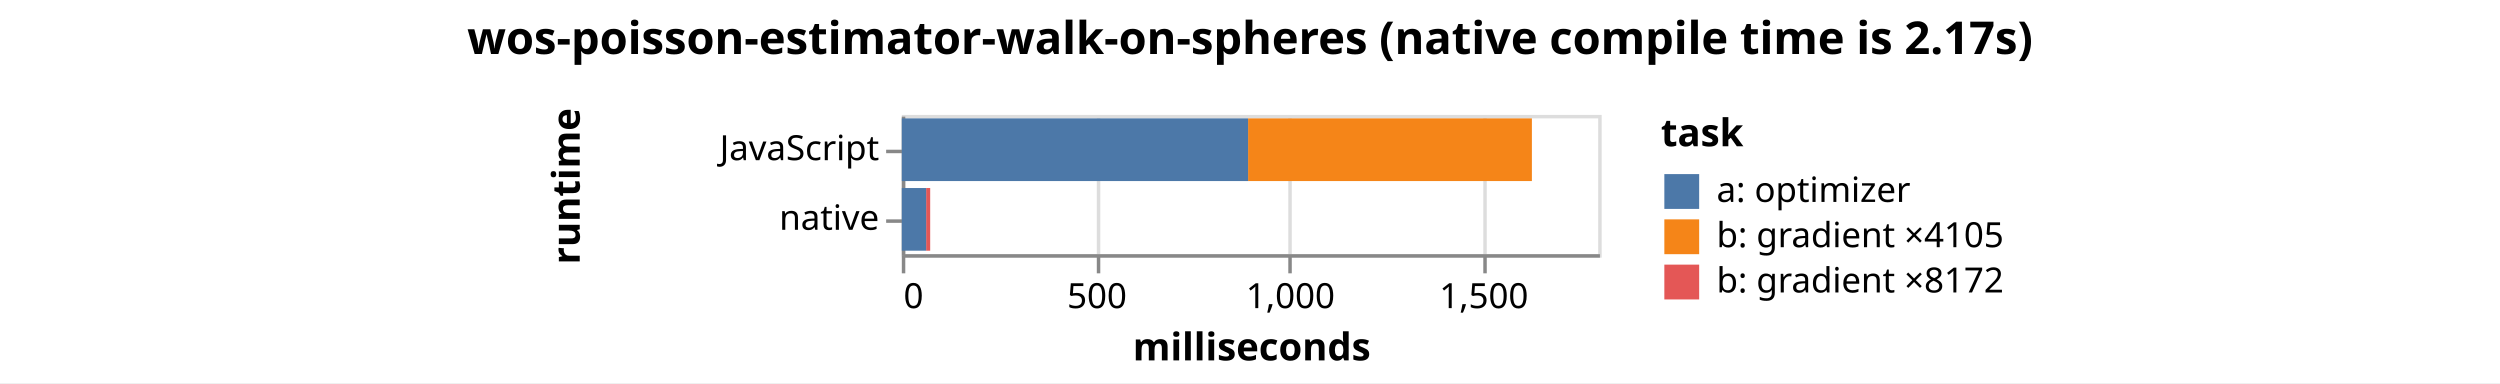
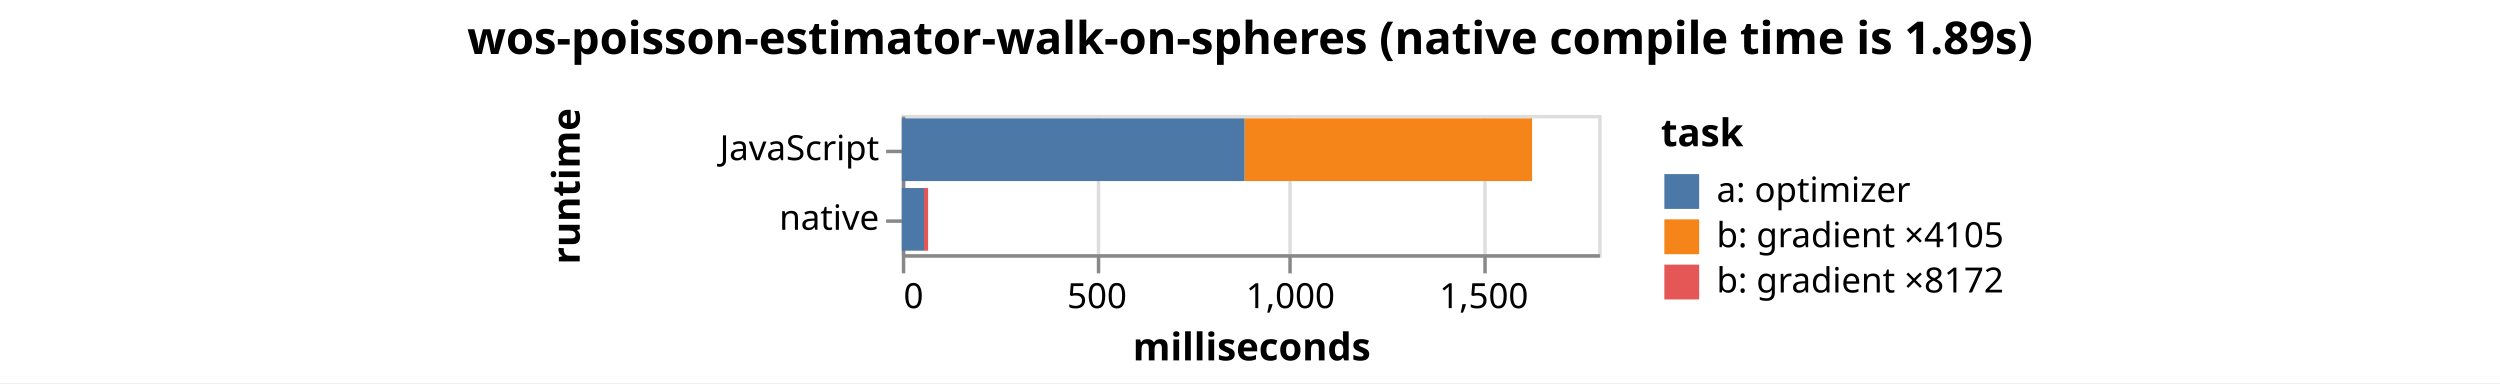
<svg xmlns="http://www.w3.org/2000/svg" version="1.1" class="marks" width="718" height="110" viewBox="0 0 718 110">
  <rect width="718" height="110" fill="white" />
  <g fill="none" stroke-miterlimit="10" transform="translate(259,33)">
    <g class="mark-group role-frame root" role="graphics-object" aria-roledescription="group mark container">
      <g transform="translate(0,0)">
        <path class="background" aria-hidden="true" d="M0.5,0.5h200v40h-200Z" stroke="#ddd" />
        <g>
          <g class="mark-group role-axis" aria-hidden="true">
            <g transform="translate(0.5,40.5)">
              <path class="background" aria-hidden="true" d="M0,0h0v0h0Z" pointer-events="none" />
              <g>
                <g class="mark-rule role-axis-grid" pointer-events="none">
                  <line transform="translate(0,0)" x2="0" y2="-40" stroke="#ddd" stroke-width="1" opacity="1" />
                  <line transform="translate(56,0)" x2="0" y2="-40" stroke="#ddd" stroke-width="1" opacity="1" />
                  <line transform="translate(111,0)" x2="0" y2="-40" stroke="#ddd" stroke-width="1" opacity="1" />
                  <line transform="translate(167,0)" x2="0" y2="-40" stroke="#ddd" stroke-width="1" opacity="1" />
                </g>
              </g>
              <path class="foreground" aria-hidden="true" d="" pointer-events="none" display="none" />
            </g>
          </g>
          <g class="mark-group role-axis" role="graphics-symbol" aria-roledescription="axis" aria-label="X-axis titled 'milliseconds' for a linear scale with values from 0 to 1,800">
            <g transform="translate(0.5,40.5)">
              <path class="background" aria-hidden="true" d="M0,0h0v0h0Z" pointer-events="none" />
              <g>
                <g class="mark-rule role-axis-tick" pointer-events="none">
                  <line transform="translate(0,0)" x2="0" y2="5" stroke="#888" stroke-width="1" opacity="1" />
                  <line transform="translate(56,0)" x2="0" y2="5" stroke="#888" stroke-width="1" opacity="1" />
                  <line transform="translate(111,0)" x2="0" y2="5" stroke="#888" stroke-width="1" opacity="1" />
                  <line transform="translate(167,0)" x2="0" y2="5" stroke="#888" stroke-width="1" opacity="1" />
                </g>
                <g class="mark-text role-axis-label" pointer-events="none">
                  <text text-anchor="start" transform="translate(0,15)" font-family="sans-serif" font-size="10px" fill="#000" opacity="1">0</text>
                  <text text-anchor="middle" transform="translate(55.55556,15)" font-family="sans-serif" font-size="10px" fill="#000" opacity="1">500</text>
                  <text text-anchor="middle" transform="translate(111.1111,15)" font-family="sans-serif" font-size="10px" fill="#000" opacity="1">1,000</text>
                  <text text-anchor="middle" transform="translate(166.6667,15)" font-family="sans-serif" font-size="10px" fill="#000" opacity="1">1,500</text>
                </g>
                <g class="mark-rule role-axis-domain" pointer-events="none">
                  <line transform="translate(0,0)" x2="200" y2="0" stroke="#888" stroke-width="1" opacity="1" />
                </g>
                <g class="mark-text role-axis-title" pointer-events="none">
                  <text text-anchor="middle" transform="translate(100,30)" font-family="sans-serif" font-size="11px" font-weight="bold" fill="#000" opacity="1">milliseconds</text>
                </g>
              </g>
              <path class="foreground" aria-hidden="true" d="" pointer-events="none" display="none" />
            </g>
          </g>
          <g class="mark-group role-axis" role="graphics-symbol" aria-roledescription="axis" aria-label="Y-axis titled 'runtime' for a discrete scale with 2 values: JavaScript, native">
            <g transform="translate(0.5,0.5)">
              <path class="background" aria-hidden="true" d="M0,0h0v0h0Z" pointer-events="none" />
              <g>
                <g class="mark-rule role-axis-tick" pointer-events="none">
                  <line transform="translate(0,10)" x2="-5" y2="0" stroke="#888" stroke-width="1" opacity="1" />
                  <line transform="translate(0,30)" x2="-5" y2="0" stroke="#888" stroke-width="1" opacity="1" />
                </g>
                <g class="mark-text role-axis-label" pointer-events="none">
                  <text text-anchor="end" transform="translate(-7,12.5)" font-family="sans-serif" font-size="10px" fill="#000" opacity="1">JavaScript</text>
                  <text text-anchor="end" transform="translate(-7,32.5)" font-family="sans-serif" font-size="10px" fill="#000" opacity="1">native</text>
                </g>
                <g class="mark-rule role-axis-domain" pointer-events="none">
                  <line transform="translate(0,0)" x2="0" y2="40" stroke="#888" stroke-width="1" opacity="1" />
                </g>
                <g class="mark-text role-axis-title" pointer-events="none">
                  <text text-anchor="middle" transform="translate(-91,20) rotate(-90) translate(0,-2)" font-family="sans-serif" font-size="11px" font-weight="bold" fill="#000" opacity="1">runtime</text>
                </g>
              </g>
              <path class="foreground" aria-hidden="true" d="" pointer-events="none" display="none" />
            </g>
          </g>
          <g class="mark-rect role-mark marks" role="graphics-object" aria-roledescription="rect mark container">
-             <path aria-label="milliseconds: 733.593291; runtime: JavaScript; task: b: gradient  ×4105" role="graphics-symbol" aria-roledescription="bar" d="M99.448,1h81.51v18h-81.51Z" fill="#f58518" />
-             <path aria-label="milliseconds: 895.033001; runtime: JavaScript; task: a: optimizer" role="graphics-symbol" aria-roledescription="bar" d="M0,1h99.448v18h-99.448Z" fill="#4c78a8" />
-             <path aria-label="milliseconds: 10.516416; runtime: native; task: b: gradient ×8172" role="graphics-symbol" aria-roledescription="bar" d="M6.983,21h1.168v18h-1.168Z" fill="#e45756" />
-             <path aria-label="milliseconds: 62.842917; runtime: native; task: a: optimizer" role="graphics-symbol" aria-roledescription="bar" d="M0,21h6.983v18h-6.983Z" fill="#4c78a8" />
+             <path aria-label="milliseconds: 743.241667; runtime: JavaScript; task: b: gradient  ×4105" role="graphics-symbol" aria-roledescription="bar" d="M98.438,1h82.582v18h-82.582Z" fill="#f58518" />
+             <path aria-label="milliseconds: 885.944208; runtime: JavaScript; task: a: optimizer" role="graphics-symbol" aria-roledescription="bar" d="M0,1h98.438v18h-98.438Z" fill="#4c78a8" />
+             <path aria-label="milliseconds: 10.56475; runtime: native; task: b: gradient ×8172" role="graphics-symbol" aria-roledescription="bar" d="M6.374,21h1.174v18h-1.174Z" fill="#e45756" />
+             <path aria-label="milliseconds: 57.364083; runtime: native; task: a: optimizer" role="graphics-symbol" aria-roledescription="bar" d="M0,21h6.374v18h-6.374Z" fill="#4c78a8" />
          </g>
          <g class="mark-group role-legend" role="graphics-symbol" aria-roledescription="legend" aria-label="Symbol legend titled 'task' for fill color with 3 values: a: optimizer, b: gradient  ×4105, b: gradient ×8172">
            <g transform="translate(218,0)">
              <path class="background" aria-hidden="true" d="M0,0h160v53h-160Z" pointer-events="none" />
              <g>
                <g class="mark-group role-legend-entry">
                  <g transform="translate(0,16)">
                    <path class="background" aria-hidden="true" d="M0,0h0v0h0Z" pointer-events="none" />
                    <g>
                      <g class="mark-group role-scope" role="graphics-object" aria-roledescription="group mark container">
                        <g transform="translate(0,0)">
                          <path class="background" aria-hidden="true" d="M0,0h160v11h-160Z" pointer-events="none" opacity="1" />
                          <g>
                            <g class="mark-symbol role-legend-symbol" pointer-events="none">
                              <path transform="translate(6,6)" d="M-5,-5h10v10h-10Z" fill="#4c78a8" stroke-width="1.5" opacity="1" />
                            </g>
                            <g class="mark-text role-legend-label" pointer-events="none">
                              <text text-anchor="start" transform="translate(16,9)" font-family="sans-serif" font-size="10px" fill="#000" opacity="1">a: optimizer</text>
                            </g>
                          </g>
                          <path class="foreground" aria-hidden="true" d="" pointer-events="none" display="none" />
                        </g>
                        <g transform="translate(0,13)">
                          <path class="background" aria-hidden="true" d="M0,0h160v11h-160Z" pointer-events="none" opacity="1" />
                          <g>
                            <g class="mark-symbol role-legend-symbol" pointer-events="none">
                              <path transform="translate(6,6)" d="M-5,-5h10v10h-10Z" fill="#f58518" stroke-width="1.5" opacity="1" />
                            </g>
                            <g class="mark-text role-legend-label" pointer-events="none">
                              <text text-anchor="start" transform="translate(16,9)" font-family="sans-serif" font-size="10px" fill="#000" opacity="1">b: gradient  ×4105</text>
                            </g>
                          </g>
                          <path class="foreground" aria-hidden="true" d="" pointer-events="none" display="none" />
                        </g>
                        <g transform="translate(0,26)">
                          <path class="background" aria-hidden="true" d="M0,0h160v11h-160Z" pointer-events="none" opacity="1" />
                          <g>
                            <g class="mark-symbol role-legend-symbol" pointer-events="none">
                              <path transform="translate(6,6)" d="M-5,-5h10v10h-10Z" fill="#e45756" stroke-width="1.5" opacity="1" />
                            </g>
                            <g class="mark-text role-legend-label" pointer-events="none">
                              <text text-anchor="start" transform="translate(16,9)" font-family="sans-serif" font-size="10px" fill="#000" opacity="1">b: gradient ×8172</text>
                            </g>
                          </g>
                          <path class="foreground" aria-hidden="true" d="" pointer-events="none" display="none" />
                        </g>
                      </g>
                    </g>
                    <path class="foreground" aria-hidden="true" d="" pointer-events="none" display="none" />
                  </g>
                </g>
                <g class="mark-text role-legend-title" pointer-events="none">
                  <text text-anchor="start" transform="translate(0,9)" font-family="sans-serif" font-size="11px" font-weight="bold" fill="#000" opacity="1">task</text>
                </g>
              </g>
              <path class="foreground" aria-hidden="true" d="" pointer-events="none" display="none" />
            </g>
          </g>
          <g class="mark-group role-title">
            <g transform="translate(100,-27.5)">
              <path class="background" aria-hidden="true" d="M0,0h0v0h0Z" pointer-events="none" />
              <g>
-                 <g class="mark-text role-title-text" role="graphics-symbol" aria-roledescription="title" aria-label="Title text 'wos-poisson-estimator-walk-on-spheres (native compile time is 2.17s)'" pointer-events="none">
-                   <text text-anchor="middle" transform="translate(0,10)" font-family="sans-serif" font-size="13px" font-weight="bold" fill="#000" opacity="1">wos-poisson-estimator-walk-on-spheres (native compile time is 2.17s)</text>
+                 <g class="mark-text role-title-text" role="graphics-symbol" aria-roledescription="title" aria-label="Title text 'wos-poisson-estimator-walk-on-spheres (native compile time is 1.89s)'" pointer-events="none">
+                   <text text-anchor="middle" transform="translate(0,10)" font-family="sans-serif" font-size="13px" font-weight="bold" fill="#000" opacity="1">wos-poisson-estimator-walk-on-spheres (native compile time is 1.89s)</text>
                </g>
              </g>
              <path class="foreground" aria-hidden="true" d="" pointer-events="none" display="none" />
            </g>
          </g>
        </g>
        <path class="foreground" aria-hidden="true" d="" display="none" />
      </g>
    </g>
  </g>
</svg>
